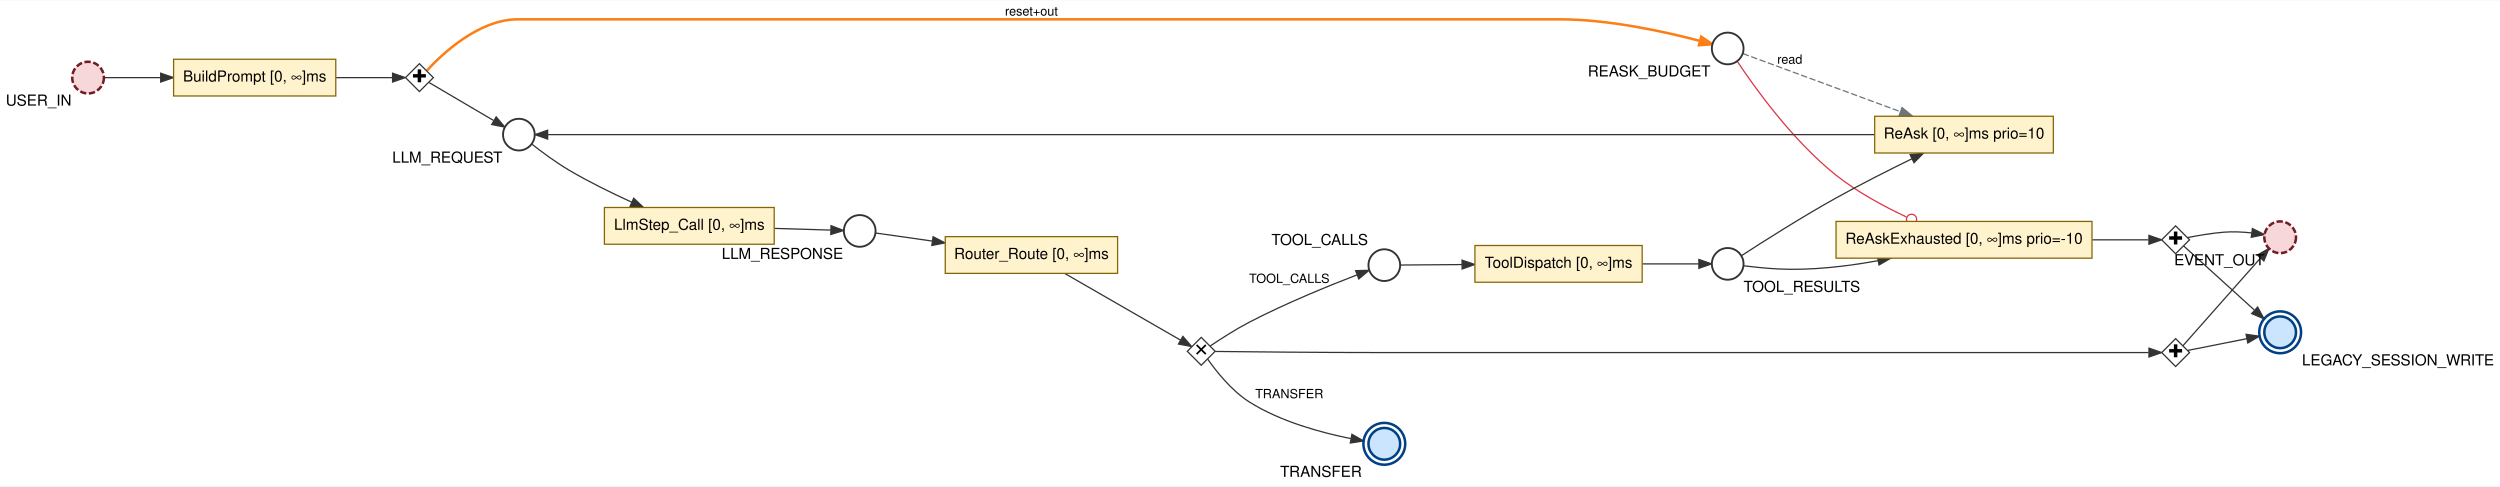
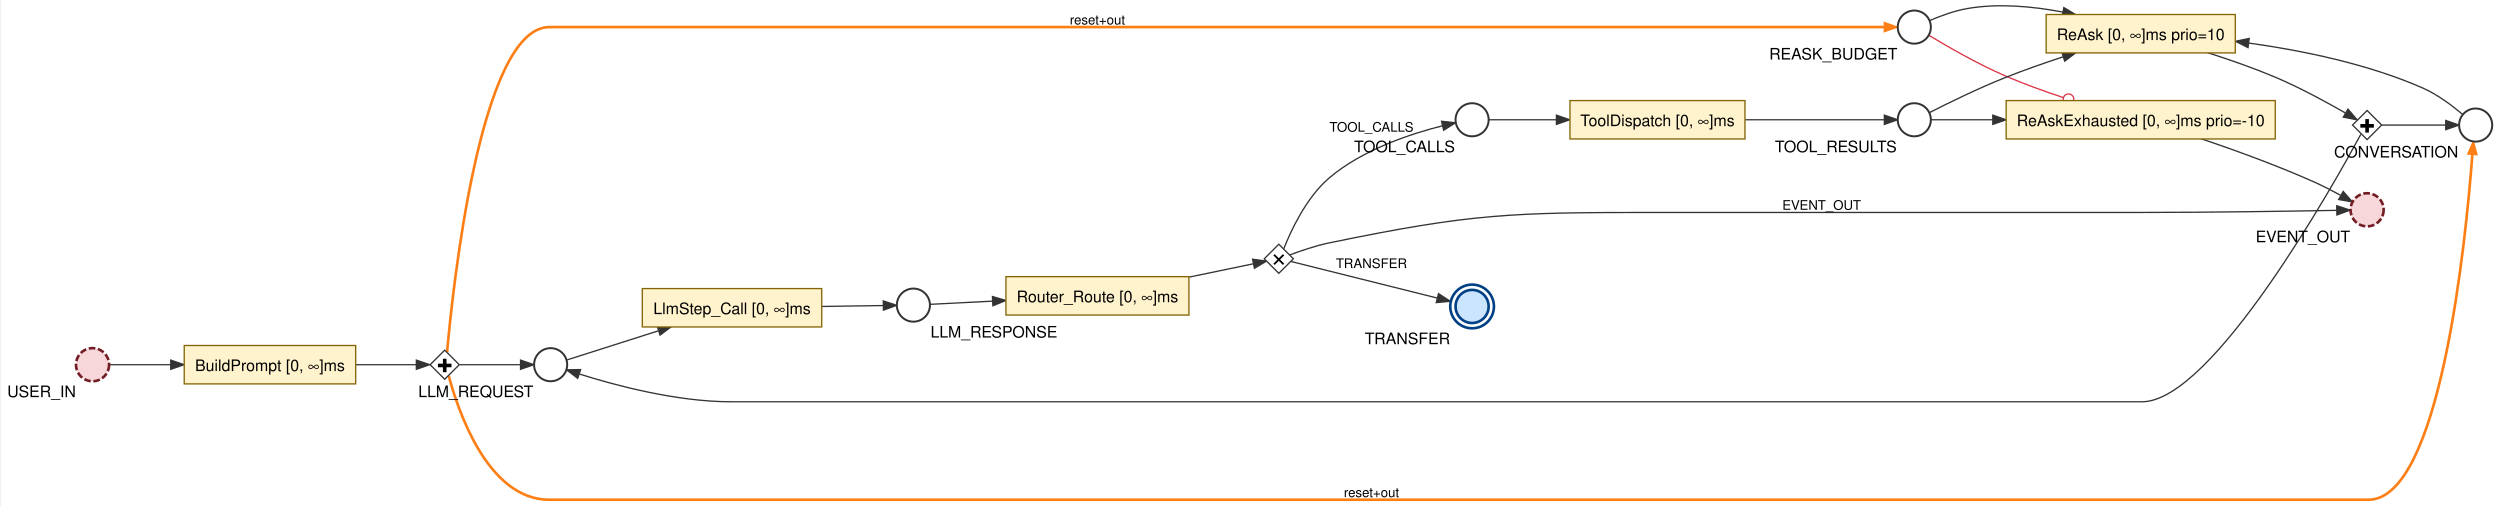
- <svg xmlns="http://www.w3.org/2000/svg" width="1973pt" height="384pt" viewBox="0.00 0.00 1973.00 383.50">
-   <g id="graph0" class="graph" transform="scale(1 1) rotate(0) translate(4 379.5)">
-     <polygon fill="white" stroke="transparent" points="-4,4 -4,-379.5 1969,-379.5 1969,4 -4,4" />
+ <svg xmlns="http://www.w3.org/2000/svg" width="1886pt" height="381pt" viewBox="0.00 0.00 1885.51 381.46">
+   <g id="graph0" class="graph" transform="scale(1 1) rotate(0) translate(4 377.461)">
+     <polygon fill="white" stroke="white" points="-4,5 -4,-377.461 1882.51,-377.461 1882.51,5 -4,5" />
    <g id="edge1" class="edge">
-       <path fill="none" stroke="#333333" d="M78.45,-318.5C89.02,-318.5 105.41,-318.5 122.62,-318.5" />
-       <polygon fill="#333333" stroke="#333333" points="122.81,-322 132.81,-318.5 122.81,-315 122.81,-322" />
+       <path fill="none" stroke="#333333" d="M77.228,-102C88.141,-102 105.409,-102 123.493,-102" />
+       <polygon fill="#333333" stroke="#333333" points="123.587,-105.5 133.587,-102 123.587,-98.5 123.587,-105.5" />
+     </g>
+     <g id="edge6" class="edge">
+       <path fill="none" stroke="#333333" d="M422.561,-105.519C437.749,-110.357 466.134,-119.398 491.912,-127.608" />
+       <polygon fill="#333333" stroke="#333333" points="491.04,-131.004 501.631,-130.704 493.165,-124.334 491.04,-131.004" />
+     </g>
+     <g id="edge16" class="edge">
+       <path fill="none" stroke="#333333" d="M1452.17,-361.955C1459.86,-365.248 1470.59,-369.273 1480.51,-371 1504,-375.087 1529.97,-372.672 1552.48,-368.382" />
+       <polygon fill="#333333" stroke="#333333" points="1553.48,-371.749 1562.57,-366.295 1552.06,-364.895 1553.48,-371.749" />
+     </g>
+     <g id="edge23" class="edge">
+       <path fill="none" stroke="#dc3545" d="M1451.36,-350.893C1464.34,-343.024 1488.04,-329.259 1509.51,-320 1523.31,-314.054 1538.54,-308.551 1552.91,-303.813" />
+       <ellipse fill="none" stroke="#dc3545" cx="1556.98" cy="-302.493" rx="4" ry="4" />
+     </g>
+     <g id="edge17" class="edge">
+       <path fill="none" stroke="#333333" d="M1854.88,-290.842C1847.38,-297.226 1835.96,-305.976 1824.51,-311 1783.22,-329.124 1733.91,-339.268 1693.25,-344.93" />
+       <polygon fill="#333333" stroke="#333333" points="1692.56,-341.49 1683.11,-346.275 1693.48,-348.43 1692.56,-341.49" />
+     </g>
+     <g id="edge8" class="edge">
+       <path fill="none" stroke="#333333" d="M697.194,-147.597C708.219,-148.16 725.784,-149.058 744.315,-150.004" />
+       <polygon fill="#333333" stroke="#333333" points="744.202,-153.503 754.368,-150.518 744.56,-146.512 744.202,-153.503" />
+     </g>
+     <g id="edge13" class="edge">
+       <path fill="none" stroke="#333333" d="M1119.28,-287C1131.04,-287 1150.2,-287 1170.08,-287" />
+       <polygon fill="#333333" stroke="#333333" points="1170.19,-290.5 1180.19,-287 1170.19,-283.5 1170.19,-290.5" />
+     </g>
+     <g id="edge15" class="edge">
+       <path fill="none" stroke="#333333" d="M1451.94,-292.401C1465.13,-299.122 1488.65,-310.721 1509.51,-319 1523.38,-324.501 1538.55,-329.819 1552.84,-334.521" />
+       <polygon fill="#333333" stroke="#333333" points="1551.96,-337.916 1562.55,-337.672 1554.12,-331.258 1551.96,-337.916" />
+     </g>
+     <g id="edge21" class="edge">
+       <path fill="none" stroke="#333333" d="M1453.13,-287C1463.8,-287 1480.79,-287 1499.74,-287" />
+       <polygon fill="#333333" stroke="#333333" points="1499.81,-290.5 1509.81,-287 1499.81,-283.5 1499.81,-290.5" />
+     </g>
+     <g id="edge2" class="edge">
+       <path fill="none" stroke="#333333" d="M263.371,-102C279.89,-102 296.506,-102 308.953,-102" />
+       <polygon fill="#333333" stroke="#333333" points="309.088,-105.5 319.088,-102 309.088,-98.5 309.088,-105.5" />
+     </g>
+     <g id="edge7" class="edge">
+       <path fill="none" stroke="#333333" d="M615.223,-145.988C632.075,-146.238 648.993,-146.489 661.774,-146.678" />
+       <polygon fill="#333333" stroke="#333333" points="661.785,-150.178 671.836,-146.827 661.889,-143.179 661.785,-150.178" />
+     </g>
+     <g id="edge9" class="edge">
+       <path fill="none" stroke="#333333" d="M892.805,-168.164C910.63,-171.861 928.382,-175.543 941.087,-178.178" />
+       <polygon fill="#333333" stroke="#333333" points="940.69,-181.67 951.193,-180.274 942.112,-174.816 940.69,-181.67" />
+     </g>
+     <g id="edge14" class="edge">
+       <path fill="none" stroke="#333333" d="M1312.78,-287C1349.34,-287 1392.54,-287 1417.89,-287" />
+       <polygon fill="#333333" stroke="#333333" points="1417.89,-290.5 1427.89,-287 1417.89,-283.5 1417.89,-290.5" />
+     </g>
+     <g id="edge18" class="edge">
+       <path fill="none" stroke="#333333" d="M1661.94,-337.713C1678.55,-332.421 1697.04,-325.99 1713.51,-319 1732.13,-311.099 1752.51,-299.951 1766.06,-292.161" />
+       <polygon fill="#333333" stroke="#333333" points="1768.08,-295.036 1774.94,-286.968 1764.54,-288.993 1768.08,-295.036" />
+     </g>
+     <g id="edge22" class="edge">
+       <path fill="none" stroke="#333333" d="M1657.08,-272.701C1682.48,-264.104 1714.69,-252.44 1742.51,-240 1749.15,-237.034 1756.2,-233.396 1762.45,-229.987" />
+       <polygon fill="#333333" stroke="#333333" points="1764.44,-232.886 1771.46,-224.946 1761.02,-226.778 1764.44,-232.886" />
+     </g>
+     <g id="edge3" class="edge">
+       <path fill="none" stroke="#333333" d="M341.711,-102C353.341,-102 372.692,-102 387.751,-102" />
+       <polygon fill="#333333" stroke="#333333" points="387.786,-105.5 397.786,-102 387.786,-98.5 387.786,-105.5" />
+     </g>
+     <g id="edge4" class="edge">
+       <path fill="none" stroke="#fd7e14" stroke-width="2" d="M332.294,-111.378C336.371,-157.383 357.084,-357 409.514,-357 409.514,-357 409.514,-357 1247.51,-357 1309.17,-357 1381.97,-357 1417.62,-357" />
+       <polygon fill="#fd7e14" stroke="#fd7e14" points="1417.83,-360.5 1427.83,-357 1417.83,-353.5 1417.83,-360.5" />
+       <text text-anchor="middle" x="823.514" y="-359" font-family="Helvetica,Arial,sans-serif" font-size="10.00">reset+out</text>
    </g>
    <g id="edge5" class="edge">
-       <path fill="none" stroke="#333333" d="M415.65,-266.07C423.24,-260.11 434.47,-251.72 445,-245.5 460.69,-236.23 478.66,-227.42 494.66,-220.15" />
-       <polygon fill="#333333" stroke="#333333" points="496.11,-223.33 503.81,-216.06 493.25,-216.94 496.11,-223.33" />
+       <path fill="none" stroke="#fd7e14" stroke-width="2" d="M333.537,-93.653C339.989,-69.292 362.476,-0 409.514,-0 409.514,-0 409.514,-0 1783.51,-0 1837.57,-0 1856.94,-193.621 1862.01,-260.557" />
+       <polygon fill="#fd7e14" stroke="#fd7e14" points="1858.55,-261.118 1862.76,-270.84 1865.53,-260.614 1858.55,-261.118" />
+       <text text-anchor="middle" x="1030.51" y="-2" font-family="Helvetica,Arial,sans-serif" font-size="10.00">reset+out</text>
    </g>
-     <g id="edge18" class="edge">
-       <path fill="none" stroke="#6c757d" stroke-dasharray="5,2" d="M1371.49,-337.45C1395.38,-328.64 1453.32,-307.29 1495.7,-291.67" />
-       <polygon fill="#6c757d" stroke="#6c757d" points="1497.12,-294.88 1505.29,-288.13 1494.7,-288.31 1497.12,-294.88" />
-       <text text-anchor="middle" x="1408.5" y="-329.5" font-family="Helvetica,Arial,sans-serif" font-size="10.00">read</text>
+     <g id="edge10" class="edge">
+       <path fill="none" stroke="#333333" d="M964.214,-189.421C969.161,-202.059 980.822,-227.859 998.514,-243 1023.68,-264.534 1060.81,-276.582 1084.06,-282.43" />
+       <polygon fill="#333333" stroke="#333333" points="1083.42,-285.875 1093.96,-284.755 1085.02,-279.061 1083.42,-285.875" />
+       <text text-anchor="middle" x="1030.51" y="-278" font-family="Helvetica,Arial,sans-serif" font-size="10.00">TOOL_CALLS</text>
    </g>
-     <g id="edge23" class="edge">
-       <path fill="none" stroke="#dc3545" d="M1367.09,-331.26C1380.05,-311.75 1410.63,-268.76 1445,-241.5 1461.7,-228.26 1482.39,-217.02 1500.6,-208.49" />
-       <ellipse fill="none" stroke="#dc3545" cx="1504.6" cy="-206.67" rx="4" ry="4" />
+     <g id="edge11" class="edge">
+       <path fill="none" stroke="#333333" d="M969.668,-179.961C990.606,-174.727 1046.94,-160.644 1080.12,-152.349" />
+       <polygon fill="#333333" stroke="#333333" points="1081.15,-155.699 1090,-149.878 1079.45,-148.908 1081.15,-155.699" />
+       <text text-anchor="middle" x="1030.51" y="-175" font-family="Helvetica,Arial,sans-serif" font-size="10.00">TRANSFER</text>
    </g>
-     <g id="edge7" class="edge">
-       <path fill="none" stroke="#333333" d="M687.35,-195.81C697.86,-194.32 714.19,-191.99 731.51,-189.53" />
-       <polygon fill="#333333" stroke="#333333" points="732.39,-192.94 741.79,-188.07 731.4,-186.01 732.39,-192.94" />
-     </g>
-     <g id="edge14" class="edge">
-       <path fill="none" stroke="#333333" d="M1101.05,-170.59C1112.39,-170.67 1130.72,-170.8 1149.84,-170.95" />
-       <polygon fill="#333333" stroke="#333333" points="1149.85,-174.45 1159.88,-171.02 1149.91,-167.45 1149.85,-174.45" />
-     </g>
-     <g id="edge16" class="edge">
-       <path fill="none" stroke="#333333" d="M1370.47,-178.04C1386.11,-188.19 1417.45,-208.18 1445,-223.5 1464.44,-234.32 1486.53,-245.47 1504.98,-254.49" />
-       <polygon fill="#333333" stroke="#333333" points="1503.48,-257.65 1514,-258.87 1506.53,-251.35 1503.48,-257.65" />
+     <g id="edge12" class="edge">
+       <path fill="none" stroke="#333333" d="M968.756,-184.877C976.124,-187.677 987.931,-191.819 998.514,-194 1106.5,-216.253 1135.26,-217 1245.51,-217 1245.51,-217 1245.51,-217 1612.51,-217 1665.27,-217 1727.29,-217.987 1759.53,-218.574" />
+       <polygon fill="#333333" stroke="#333333" points="1759.57,-222.075 1769.63,-218.763 1759.7,-215.076 1759.57,-222.075" />
+       <text text-anchor="middle" x="1370.51" y="-219" font-family="Helvetica,Arial,sans-serif" font-size="10.00">EVENT_OUT</text>
    </g>
    <g id="edge19" class="edge">
-       <path fill="none" stroke="#333333" d="M1371.93,-170C1379.58,-169.07 1389.87,-167.97 1399,-167.5 1425.01,-166.15 1453.35,-169.49 1478.08,-174.01" />
-       <polygon fill="#333333" stroke="#333333" points="1477.6,-177.48 1488.09,-175.94 1478.93,-170.61 1477.6,-177.48" />
-     </g>
-     <g id="edge2" class="edge">
-       <path fill="none" stroke="#333333" d="M261.25,-318.5C277.29,-318.5 293.39,-318.5 305.52,-318.5" />
-       <polygon fill="#333333" stroke="#333333" points="305.81,-322 315.81,-318.5 305.81,-315 305.81,-322" />
-     </g>
-     <g id="edge6" class="edge">
-       <path fill="none" stroke="#333333" d="M607.25,-199.5C623.3,-199.02 639.35,-198.53 651.63,-198.16" />
-       <polygon fill="#333333" stroke="#333333" points="651.85,-201.66 661.74,-197.85 651.64,-194.66 651.85,-201.66" />
-     </g>
-     <g id="edge8" class="edge">
-       <path fill="none" stroke="#333333" d="M836.45,-163.85C863.48,-148.29 905.31,-124.2 927.67,-111.32" />
-       <polygon fill="#333333" stroke="#333333" points="929.53,-114.29 936.45,-106.27 926.04,-108.23 929.53,-114.29" />
-     </g>
-     <g id="edge15" class="edge">
-       <path fill="none" stroke="#333333" d="M1292.36,-171.5C1308.35,-171.5 1324.37,-171.5 1336.64,-171.5" />
-       <polygon fill="#333333" stroke="#333333" points="1336.75,-175 1346.75,-171.5 1336.75,-168 1336.75,-175" />
-     </g>
-     <g id="edge17" class="edge">
-       <path fill="none" stroke="#333333" d="M1475.35,-273.5C1440.81,-273.5 1398.46,-273.5 1360.5,-273.5 539,-273.5 539,-273.5 539,-273.5 500.13,-273.5 454.84,-273.5 428.54,-273.5" />
-       <polygon fill="#333333" stroke="#333333" points="428.2,-270 418.2,-273.5 428.2,-277 428.2,-270" />
+       <path fill="none" stroke="#333333" d="M1777.8,-276.046C1758.2,-239.781 1665.71,-74 1612.51,-74 546.514,-74 546.514,-74 546.514,-74 505.28,-74 458.41,-86.679 432.16,-94.973" />
+       <polygon fill="#333333" stroke="#333333" points="430.975,-91.678 422.553,-98.107 433.146,-98.333 430.975,-91.678" />
    </g>
    <g id="edge20" class="edge">
-       <path fill="none" stroke="#333333" d="M1647.26,-190.5C1664.06,-190.5 1679.84,-190.5 1691.6,-190.5" />
-       <polygon fill="#333333" stroke="#333333" points="1691.93,-194 1701.93,-190.5 1691.93,-187 1691.93,-194" />
-     </g>
-     <g id="edge3" class="edge">
-       <path fill="none" stroke="#333333" d="M334.52,-314.66C345.7,-308.09 368.91,-294.44 385.53,-284.66" />
-       <polygon fill="#333333" stroke="#333333" points="387.58,-287.51 394.42,-279.43 384.03,-281.48 387.58,-287.51" />
-     </g>
-     <g id="edge4" class="edge">
-       <path fill="none" stroke="#fd7e14" stroke-width="2" d="M332.93,-324.14C344.25,-336.42 373.51,-364.5 404.5,-364.5 404.5,-364.5 404.5,-364.5 1227,-364.5 1266.54,-364.5 1311.79,-354.28 1337.57,-347.47" />
-       <polygon fill="#fd7e14" stroke="#fd7e14" stroke-width="2" points="1338.63,-350.81 1347.36,-344.8 1336.79,-344.05 1338.63,-350.81" />
-       <text text-anchor="middle" x="810" y="-367.5" font-family="Helvetica,Arial,sans-serif" font-size="10.00">reset+out</text>
-     </g>
-     <g id="edge9" class="edge">
-       <path fill="none" stroke="#333333" d="M951.11,-106.71C958.32,-111.56 970.73,-119.64 982,-125.5 1010.69,-140.43 1045.44,-154.53 1067.02,-162.84" />
-       <polygon fill="#333333" stroke="#333333" points="1065.87,-166.15 1076.46,-166.44 1068.36,-159.61 1065.87,-166.15" />
-       <text text-anchor="middle" x="1013.5" y="-156.5" font-family="Helvetica,Arial,sans-serif" font-size="10.00">TOOL_CALLS</text>
-     </g>
-     <g id="edge10" class="edge">
-       <path fill="none" stroke="#333333" d="M949.04,-96.42C955.16,-87.68 967.61,-71.6 982,-62.5 1006.81,-46.81 1039.64,-38.09 1062.05,-33.61" />
-       <polygon fill="#333333" stroke="#333333" points="1062.93,-37.01 1072.13,-31.74 1061.66,-30.12 1062.93,-37.01" />
-       <text text-anchor="middle" x="1013.5" y="-65.5" font-family="Helvetica,Arial,sans-serif" font-size="10.00">TRANSFER</text>
-     </g>
-     <g id="edge11" class="edge">
-       <path fill="none" stroke="#333333" d="M955.02,-102.38C978.29,-102.12 1037.77,-101.5 1087.5,-101.5 1087.5,-101.5 1087.5,-101.5 1547,-101.5 1599.07,-101.5 1660.39,-101.5 1691.56,-101.5" />
-       <polygon fill="#333333" stroke="#333333" points="1691.96,-105 1701.96,-101.5 1691.96,-98 1691.96,-105" />
-     </g>
-     <g id="edge12" class="edge">
-       <path fill="none" stroke="#333333" d="M1718.79,-106.92C1730.58,-120.24 1761.32,-155 1779.81,-175.89" />
-       <polygon fill="#333333" stroke="#333333" points="1777.42,-178.47 1786.67,-183.65 1782.66,-173.84 1777.42,-178.47" />
-     </g>
-     <g id="edge13" class="edge">
-       <path fill="none" stroke="#333333" d="M1722.61,-103.21C1733.66,-105.41 1753.3,-109.31 1769.26,-112.48" />
-       <polygon fill="#333333" stroke="#333333" points="1768.6,-115.92 1779.09,-114.44 1769.96,-109.05 1768.6,-115.92" />
-     </g>
-     <g id="edge21" class="edge">
-       <path fill="none" stroke="#333333" d="M1722.48,-192.27C1729.95,-193.74 1741.14,-195.71 1751,-196.5 1758.14,-197.08 1765.94,-196.68 1772.94,-195.95" />
-       <polygon fill="#333333" stroke="#333333" points="1773.6,-199.4 1783.06,-194.63 1772.69,-192.46 1773.6,-199.4" />
-     </g>
-     <g id="edge22" class="edge">
-       <path fill="none" stroke="#333333" d="M1719.28,-185.71C1730.38,-175.64 1756.63,-151.85 1774.97,-135.21" />
-       <polygon fill="#333333" stroke="#333333" points="1777.71,-137.45 1782.76,-128.14 1773,-132.27 1777.71,-137.45" />
+       <path fill="none" stroke="#333333" d="M1793.65,-283C1805.62,-283 1825.9,-283 1841.53,-283" />
+       <polygon fill="#333333" stroke="#333333" points="1841.91,-286.5 1851.91,-283 1841.91,-279.5 1841.91,-286.5" />
    </g>
    <g id="node1" class="node">
-       <ellipse fill="#f8d7da" stroke="#721c24" stroke-width="2" stroke-dasharray="5,2" cx="65.5" cy="-318.5" rx="12.5" ry="12.5" />
-       <text text-anchor="middle" x="26.5" y="-296.4" font-family="Helvetica,Arial,sans-serif" font-size="12.00">USER_IN</text>
+       <ellipse fill="#f8d7da" stroke="#721c24" stroke-width="2" stroke-dasharray="5,2" cx="64.514" cy="-102" rx="12.5" ry="12.5" />
+       <text text-anchor="middle" x="26.007" y="-77.5" font-family="Helvetica,Arial,sans-serif" font-size="12.00">USER_IN</text>
    </g>
    <g id="node2" class="node">
-       <ellipse fill="#ffffff" stroke="#333333" stroke-width="1.5" cx="405.5" cy="-273.5" rx="12.5" ry="12.5" />
-       <text text-anchor="middle" x="349" y="-251.4" font-family="Helvetica,Arial,sans-serif" font-size="12.00">LLM_REQUEST</text>
+       <ellipse fill="#ffffff" stroke="#333333" stroke-width="1.5" cx="410.514" cy="-102" rx="12.5" ry="12.5" />
+       <text text-anchor="middle" x="354.001" y="-77.5" font-family="Helvetica,Arial,sans-serif" font-size="12.00">LLM_REQUEST</text>
    </g>
    <g id="node3" class="node">
-       <ellipse fill="#ffffff" stroke="#333333" stroke-width="1.5" cx="1359.5" cy="-341.5" rx="12.5" ry="12.5" />
-       <text text-anchor="middle" x="1297.5" y="-319.4" font-family="Helvetica,Arial,sans-serif" font-size="12.00">REASK_BUDGET</text>
+       <ellipse fill="#ffffff" stroke="#333333" stroke-width="1.5" cx="1440.51" cy="-357" rx="12.5" ry="12.5" />
+       <text text-anchor="middle" x="1379.33" y="-332.5" font-family="Helvetica,Arial,sans-serif" font-size="12.00">REASK_BUDGET</text>
    </g>
    <g id="node4" class="node">
-       <ellipse fill="#ffffff" stroke="#333333" stroke-width="1.5" cx="674.5" cy="-197.5" rx="12.5" ry="12.5" />
-       <text text-anchor="middle" x="613.5" y="-175.4" font-family="Helvetica,Arial,sans-serif" font-size="12.00">LLM_RESPONSE</text>
+       <ellipse fill="#ffffff" stroke="#333333" stroke-width="1.5" cx="1864.51" cy="-283" rx="12.5" ry="12.5" />
+       <text text-anchor="middle" x="1804.45" y="-258.5" font-family="Helvetica,Arial,sans-serif" font-size="12.00">CONVERSATION</text>
    </g>
    <g id="node5" class="node">
-       <ellipse fill="#ffffff" stroke="#333333" stroke-width="1.5" cx="1088.5" cy="-170.5" rx="12.5" ry="12.5" />
-       <text text-anchor="middle" x="1037.5" y="-186.4" font-family="Helvetica,Arial,sans-serif" font-size="12.00">TOOL_CALLS</text>
+       <ellipse fill="#ffffff" stroke="#333333" stroke-width="1.5" cx="684.514" cy="-147" rx="12.5" ry="12.5" />
+       <text text-anchor="middle" x="745.365" y="-122.5" font-family="Helvetica,Arial,sans-serif" font-size="12.00">LLM_RESPONSE</text>
    </g>
    <g id="node6" class="node">
-       <ellipse fill="#cce5ff" stroke="#004085" stroke-width="2" cx="1088.5" cy="-29.5" rx="12.5" ry="12.5" />
-       <ellipse fill="none" stroke="#004085" stroke-width="2" cx="1088.5" cy="-29.5" rx="16.5" ry="16.5" />
-       <text text-anchor="middle" x="1038.5" y="-3.4" font-family="Helvetica,Arial,sans-serif" font-size="12.00">TRANSFER</text>
+       <ellipse fill="#ffffff" stroke="#333333" stroke-width="1.5" cx="1106.51" cy="-287" rx="12.5" ry="12.5" />
+       <text text-anchor="middle" x="1055.44" y="-262.5" font-family="Helvetica,Arial,sans-serif" font-size="12.00">TOOL_CALLS</text>
    </g>
    <g id="node7" class="node">
-       <ellipse fill="#f8d7da" stroke="#721c24" stroke-width="2" stroke-dasharray="5,2" cx="1795.5" cy="-192.5" rx="12.5" ry="12.5" />
-       <text text-anchor="middle" x="1747.5" y="-170.4" font-family="Helvetica,Arial,sans-serif" font-size="12.00">EVENT_OUT</text>
+       <ellipse fill="#cce5ff" stroke="#004085" stroke-width="2" cx="1106.51" cy="-146" rx="12.5" ry="12.5" />
+       <ellipse fill="none" stroke="#004085" stroke-width="2" cx="1106.51" cy="-146" rx="16.5" ry="16.5" />
+       <text text-anchor="middle" x="1057.68" y="-117.5" font-family="Helvetica,Arial,sans-serif" font-size="12.00">TRANSFER</text>
    </g>
    <g id="node8" class="node">
-       <ellipse fill="#cce5ff" stroke="#004085" stroke-width="2" cx="1795.5" cy="-117.5" rx="12.5" ry="12.5" />
-       <ellipse fill="none" stroke="#004085" stroke-width="2" cx="1795.5" cy="-117.5" rx="16.5" ry="16.5" />
-       <text text-anchor="middle" x="1888.5" y="-91.4" font-family="Helvetica,Arial,sans-serif" font-size="12.00">LEGACY_SESSION_WRITE</text>
+       <ellipse fill="#f8d7da" stroke="#721c24" stroke-width="2" stroke-dasharray="5,2" cx="1782.51" cy="-219" rx="12.5" ry="12.5" />
+       <text text-anchor="middle" x="1734.01" y="-194.5" font-family="Helvetica,Arial,sans-serif" font-size="12.00">EVENT_OUT</text>
    </g>
    <g id="node9" class="node">
-       <ellipse fill="#ffffff" stroke="#333333" stroke-width="1.5" cx="1359.5" cy="-171.5" rx="12.5" ry="12.5" />
-       <text text-anchor="middle" x="1418" y="-149.4" font-family="Helvetica,Arial,sans-serif" font-size="12.00">TOOL_RESULTS</text>
+       <ellipse fill="#ffffff" stroke="#333333" stroke-width="1.5" cx="1440.51" cy="-287" rx="12.5" ry="12.5" />
+       <text text-anchor="middle" x="1381.21" y="-262.5" font-family="Helvetica,Arial,sans-serif" font-size="12.00">TOOL_RESULTS</text>
    </g>
    <g id="node10" class="node">
-       <polygon fill="#fff3cd" stroke="#856404" points="261,-333 133,-333 133,-304 261,-304 261,-333" />
-       <text text-anchor="middle" x="197" y="-315.4" font-family="Helvetica,Arial,sans-serif" font-size="12.00">BuildPrompt [0, ∞]ms</text>
+       <polygon fill="#fff3cd" stroke="#856404" points="263.27,-116.5 133.758,-116.5 133.758,-87.5 263.27,-87.5 263.27,-116.5" />
+       <text text-anchor="middle" x="198.514" y="-97.2" font-family="Helvetica,Arial,sans-serif" font-size="12.00">BuildPrompt [0, ∞]ms</text>
    </g>
    <g id="node11" class="node">
-       <polygon fill="#fff3cd" stroke="#856404" points="607,-216 473,-216 473,-187 607,-187 607,-216" />
-       <text text-anchor="middle" x="540" y="-198.4" font-family="Helvetica,Arial,sans-serif" font-size="12.00">LlmStep_Call [0, ∞]ms</text>
+       <polygon fill="#fff3cd" stroke="#856404" points="615.276,-159.5 479.752,-159.5 479.752,-130.5 615.276,-130.5 615.276,-159.5" />
+       <text text-anchor="middle" x="547.514" y="-140.2" font-family="Helvetica,Arial,sans-serif" font-size="12.00">LlmStep_Call [0, ∞]ms</text>
    </g>
    <g id="node12" class="node">
-       <polygon fill="#fff3cd" stroke="#856404" points="878,-193 742,-193 742,-164 878,-164 878,-193" />
-       <text text-anchor="middle" x="810" y="-175.4" font-family="Helvetica,Arial,sans-serif" font-size="12.00">Router_Route [0, ∞]ms</text>
+       <polygon fill="#fff3cd" stroke="#856404" points="892.622,-168.5 754.406,-168.5 754.406,-139.5 892.622,-139.5 892.622,-168.5" />
+       <text text-anchor="middle" x="823.514" y="-149.2" font-family="Helvetica,Arial,sans-serif" font-size="12.00">Router_Route [0, ∞]ms</text>
    </g>
    <g id="node13" class="node">
-       <polygon fill="#fff3cd" stroke="#856404" points="1292,-186 1160,-186 1160,-157 1292,-157 1292,-186" />
-       <text text-anchor="middle" x="1226" y="-168.4" font-family="Helvetica,Arial,sans-serif" font-size="12.00">ToolDispatch [0, ∞]ms</text>
+       <polygon fill="#fff3cd" stroke="#856404" points="1312.61,-301.5 1180.42,-301.5 1180.42,-272.5 1312.61,-272.5 1312.61,-301.5" />
+       <text text-anchor="middle" x="1246.51" y="-282.2" font-family="Helvetica,Arial,sans-serif" font-size="12.00">ToolDispatch [0, ∞]ms</text>
    </g>
    <g id="node14" class="node">
-       <polygon fill="#fff3cd" stroke="#856404" points="1616.5,-288 1475.5,-288 1475.5,-259 1616.5,-259 1616.5,-288" />
-       <text text-anchor="middle" x="1546" y="-270.4" font-family="Helvetica,Arial,sans-serif" font-size="12.00">ReAsk [0, ∞]ms prio=10</text>
+       <polygon fill="#fff3cd" stroke="#856404" points="1682.95,-366.5 1540.08,-366.5 1540.08,-337.5 1682.95,-337.5 1682.95,-366.5" />
+       <text text-anchor="middle" x="1611.51" y="-347.2" font-family="Helvetica,Arial,sans-serif" font-size="12.00">ReAsk [0, ∞]ms prio=10</text>
    </g>
    <g id="node15" class="node">
-       <polygon fill="#fff3cd" stroke="#856404" points="1647,-205 1445,-205 1445,-176 1647,-176 1647,-205" />
-       <text text-anchor="middle" x="1546" y="-187.4" font-family="Helvetica,Arial,sans-serif" font-size="12.00">ReAskExhausted [0, ∞]ms prio=-10</text>
+       <polygon fill="#fff3cd" stroke="#856404" points="1713.15,-301.5 1509.87,-301.5 1509.87,-272.5 1713.15,-272.5 1713.15,-301.5" />
+       <text text-anchor="middle" x="1611.51" y="-282.2" font-family="Helvetica,Arial,sans-serif" font-size="12.00">ReAskExhausted [0, ∞]ms prio=-10</text>
    </g>
    <g id="node16" class="node">
-       <polygon fill="#ffffff" stroke="#333333" points="327,-329.5 316,-318.5 327,-307.5 338,-318.5 327,-329.5" />
-       <text text-anchor="middle" x="327" y="-314.8" font-family="Helvetica,Arial,sans-serif" font-size="14.00">✚</text>
+       <polygon fill="#ffffff" stroke="#333333" points="330.514,-113 319.514,-102 330.514,-91 341.514,-102 330.514,-113" />
+       <text text-anchor="middle" x="330.514" y="-96.322" font-family="Helvetica,Arial,sans-serif" font-size="14.00">✚</text>
    </g>
    <g id="node17" class="node">
-       <polygon fill="#ffffff" stroke="#333333" points="944,-113.5 933,-102.5 944,-91.5 955,-102.5 944,-113.5" />
-       <text text-anchor="middle" x="944" y="-98.8" font-family="Helvetica,Arial,sans-serif" font-size="14.00">✕</text>
+       <polygon fill="#ffffff" stroke="#333333" points="960.514,-193 949.514,-182 960.514,-171 971.514,-182 960.514,-193" />
+       <text text-anchor="middle" x="960.514" y="-176.322" font-family="Helvetica,Arial,sans-serif" font-size="14.00">✕</text>
    </g>
    <g id="node18" class="node">
-       <polygon fill="#ffffff" stroke="#333333" points="1713,-112.5 1702,-101.5 1713,-90.5 1724,-101.5 1713,-112.5" />
-       <text text-anchor="middle" x="1713" y="-97.8" font-family="Helvetica,Arial,sans-serif" font-size="14.00">✚</text>
-     </g>
-     <g id="node19" class="node">
-       <polygon fill="#ffffff" stroke="#333333" points="1713,-201.5 1702,-190.5 1713,-179.5 1724,-190.5 1713,-201.5" />
-       <text text-anchor="middle" x="1713" y="-186.8" font-family="Helvetica,Arial,sans-serif" font-size="14.00">✚</text>
+       <polygon fill="#ffffff" stroke="#333333" points="1782.51,-294 1771.51,-283 1782.51,-272 1793.51,-283 1782.51,-294" />
+       <text text-anchor="middle" x="1782.51" y="-277.322" font-family="Helvetica,Arial,sans-serif" font-size="14.00">✚</text>
    </g>
  </g>
</svg>
